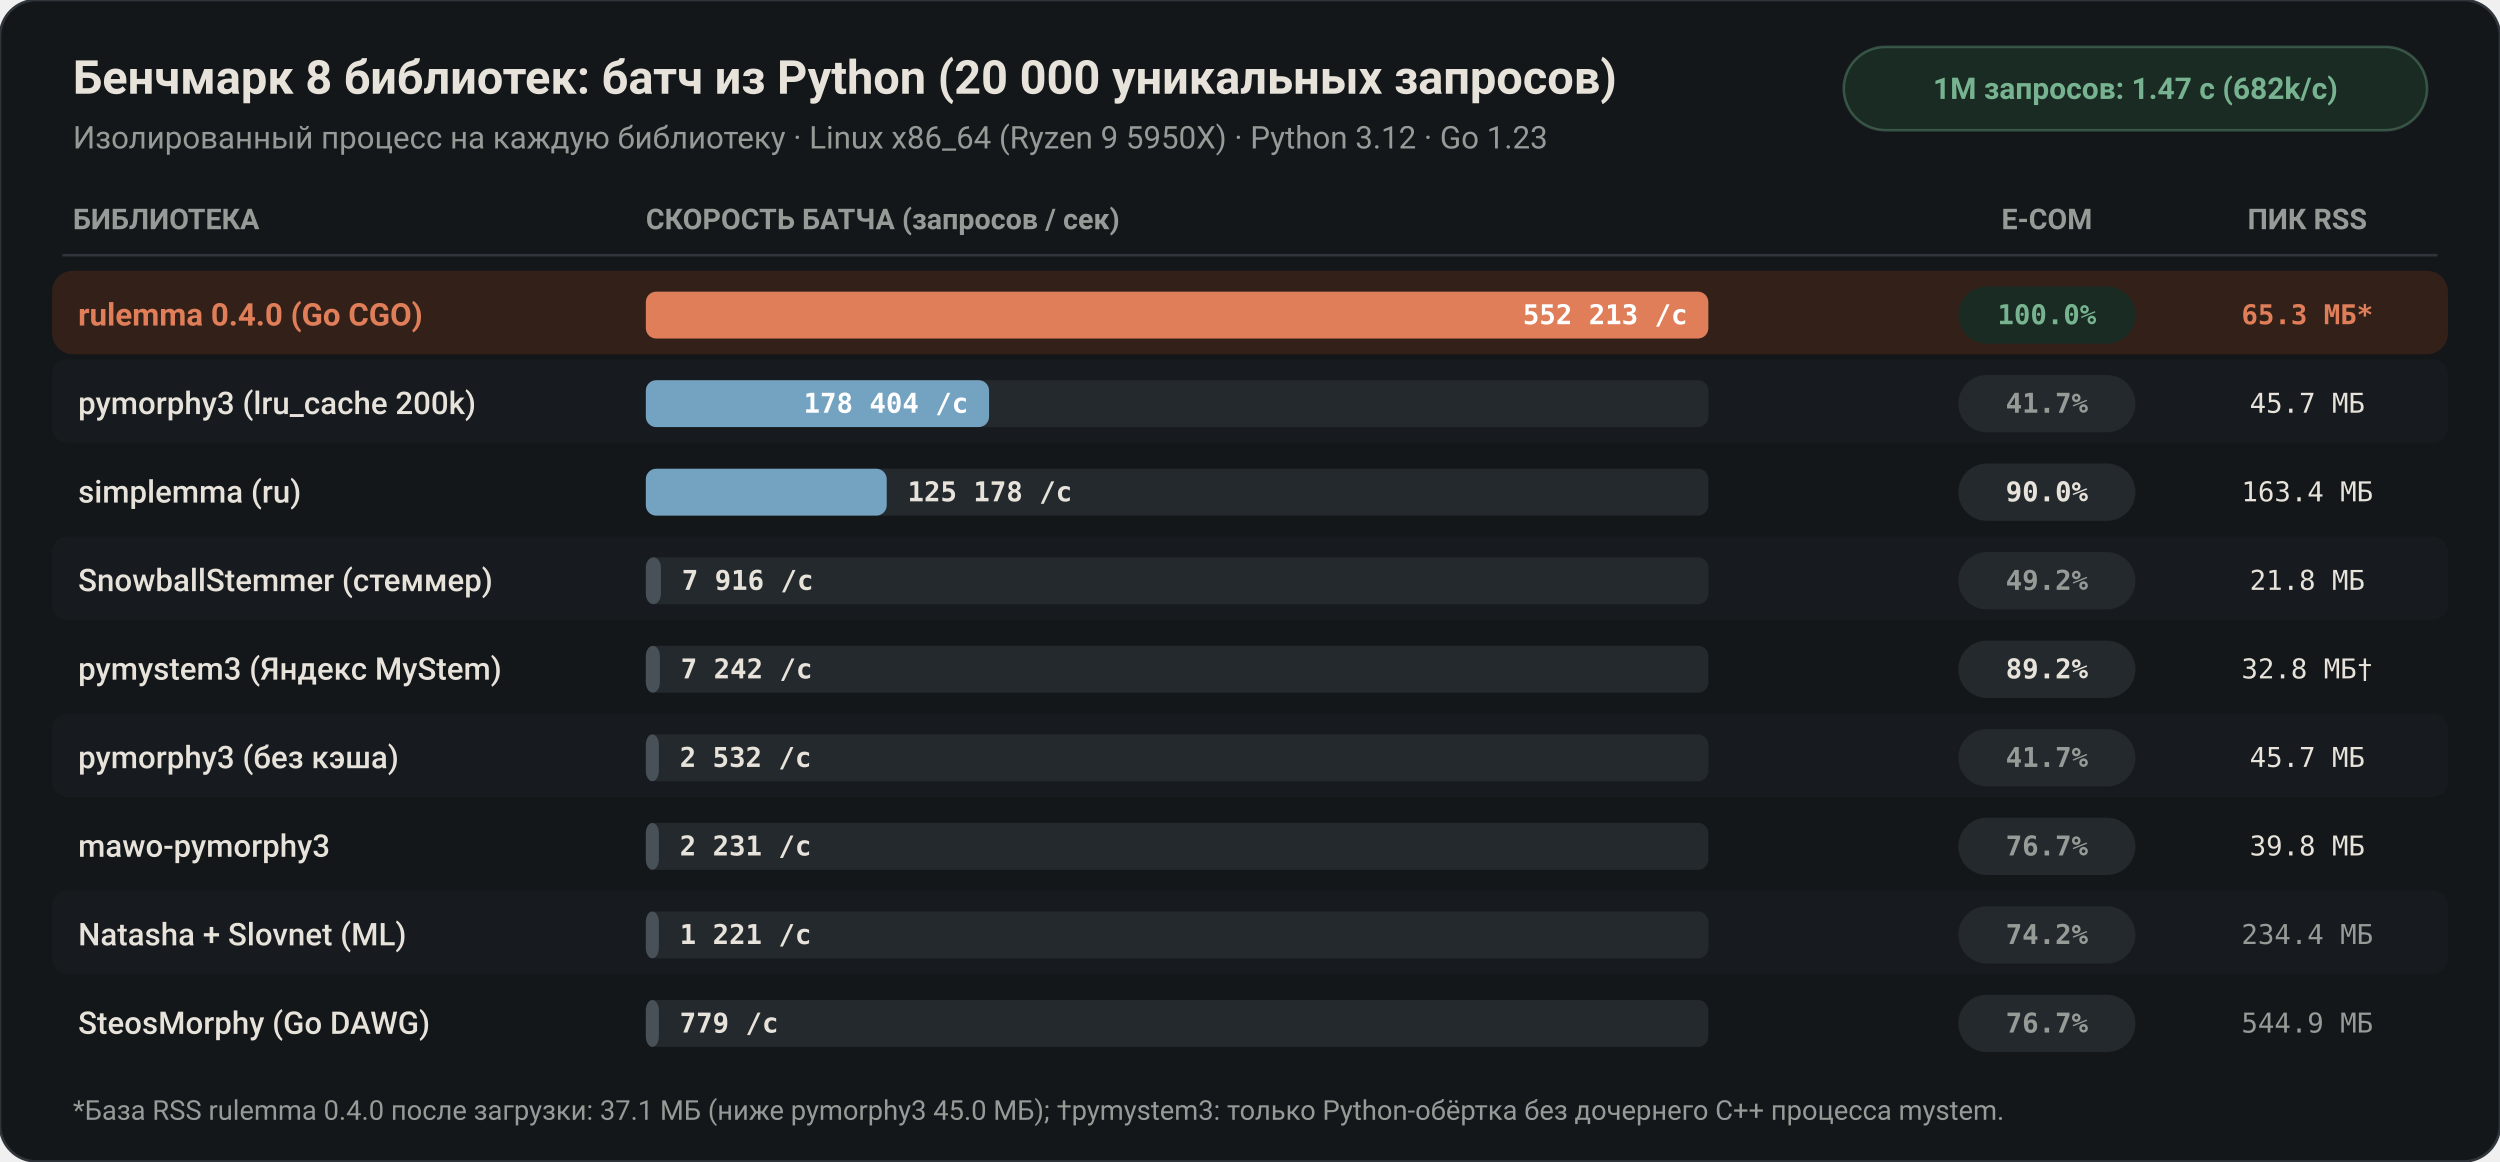
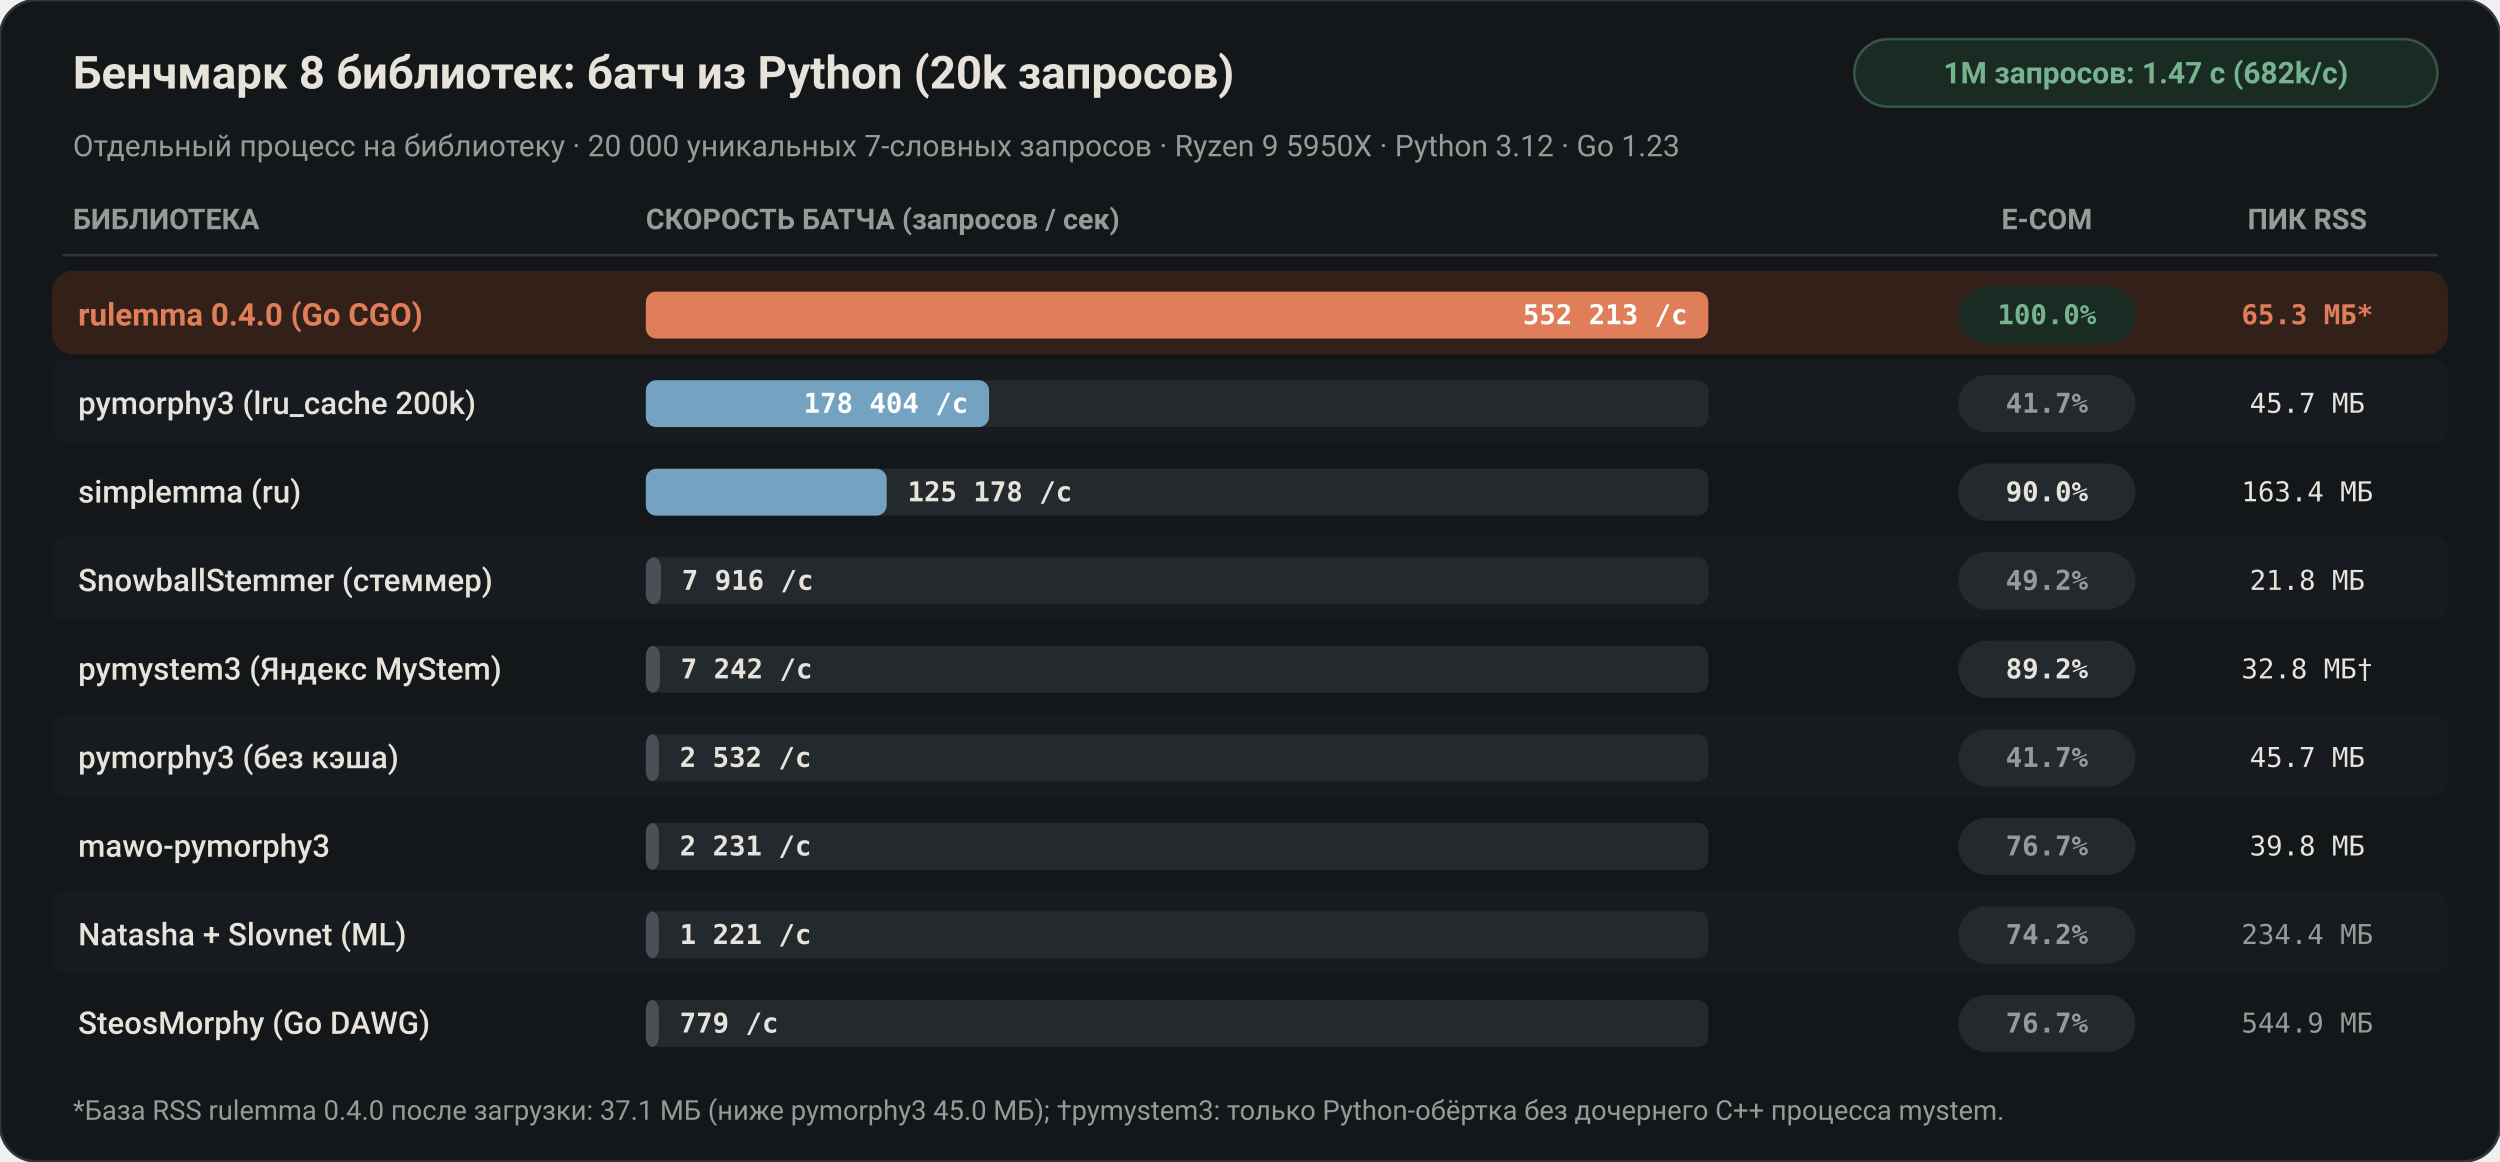
<svg xmlns="http://www.w3.org/2000/svg" viewBox="0 0 960 446" width="960" height="446" role="img" aria-label="Сравнение производительности и точности rulemma 0.4.0 с 7 библиотеками">
  <rect width="960" height="446" rx="14" fill="#14171A" stroke="#2F353B" stroke-width="1" />
-   <text x="28" y="36" font-family="-apple-system, BlinkMacSystemFont, 'Segoe UI', Roboto, Helvetica, Arial, sans-serif" font-size="18" font-weight="700" fill="#E7E3DA">Бенчмарк 8 библиотек: батч из Python (20 000 уникальных запросов)</text>
-   <text x="28" y="57" font-family="-apple-system, BlinkMacSystemFont, 'Segoe UI', Roboto, Helvetica, Arial, sans-serif" font-size="12" fill="#969B97">Изолированный процесс на каждую библиотеку · Linux x86_64 (Ryzen 9 5950X) · Python 3.12 · Go 1.23</text>
-   <rect x="708" y="18" width="224" height="32" rx="16" fill="#192B22" stroke="#77B390" stroke-opacity="0.35" />
-   <text x="820" y="38" text-anchor="middle" font-family="-apple-system, BlinkMacSystemFont, 'Segoe UI', Roboto, Helvetica, Arial, sans-serif" font-size="11.5" font-weight="700" fill="#77B390">1M запросов: 1.47 с (682k/с)</text>
+   <text x="28" y="34" font-family="-apple-system, BlinkMacSystemFont, 'Segoe UI', Roboto, Helvetica, Arial, sans-serif" font-size="17.5" font-weight="700" fill="#E7E3DA">Бенчмарк 8 библиотек: батч из Python (20k запросов)</text>
+   <text x="28" y="60" font-family="-apple-system, BlinkMacSystemFont, 'Segoe UI', Roboto, Helvetica, Arial, sans-serif" font-size="11.5" fill="#969B97">Отдельный процесс на библиотеку · 20 000 уникальных 7-словных запросов · Ryzen 9 5950X · Python 3.12 · Go 1.23</text>
+   <rect data-pill="1" x="712" y="15" width="224" height="26" rx="13" fill="#192B22" stroke="#77B390" stroke-opacity="0.35" />
+   <text x="824" y="32" text-anchor="middle" font-family="-apple-system, BlinkMacSystemFont, 'Segoe UI', Roboto, Helvetica, Arial, sans-serif" font-size="11.5" font-weight="700" fill="#77B390">1M запросов: 1.47 с (682k/с)</text>
  <text x="28" y="88" font-family="-apple-system, BlinkMacSystemFont, 'Segoe UI', Roboto, Helvetica, Arial, sans-serif" font-size="11" font-weight="700" fill="#969B97">БИБЛИОТЕКА</text>
  <text x="248" y="88" font-family="-apple-system, BlinkMacSystemFont, 'Segoe UI', Roboto, Helvetica, Arial, sans-serif" font-size="11" font-weight="700" fill="#969B97">СКОРОСТЬ БАТЧА (запросов / сек)</text>
  <text x="786" y="88" text-anchor="middle" font-family="-apple-system, BlinkMacSystemFont, 'Segoe UI', Roboto, Helvetica, Arial, sans-serif" font-size="11" font-weight="700" fill="#969B97">E-COM</text>
  <text x="886" y="88" text-anchor="middle" font-family="-apple-system, BlinkMacSystemFont, 'Segoe UI', Roboto, Helvetica, Arial, sans-serif" font-size="11" font-weight="700" fill="#969B97">ПИК RSS</text>
  <line x1="24" y1="98" x2="936" y2="98" stroke="#2F353B" stroke-width="1" />
  <rect x="20" y="104" width="920" height="32" rx="8" fill="#332119" />
  <text x="30" y="125" font-family="-apple-system, BlinkMacSystemFont, 'Segoe UI', Roboto, Helvetica, Arial, sans-serif" font-size="12" font-weight="700" fill="#DF7E58">rulemma 0.4.0 (Go CGO)</text>
  <rect x="248" y="112" width="408" height="18" rx="4" fill="#24292E" />
  <rect x="248" y="112" width="408.0" height="18" rx="4" fill="#DF7E58" />
  <text x="648.0" y="124.5" text-anchor="end" font-family="ui-monospace, SFMono-Regular, 'SF Mono', Menlo, Consolas, monospace" font-size="10.5" font-weight="700" fill="#FFFFFF">552 213 /с</text>
  <rect x="752" y="110" width="68" height="22" rx="11" fill="#192B22" />
  <text x="786" y="124.5" text-anchor="middle" font-family="ui-monospace, SFMono-Regular, 'SF Mono', Menlo, Consolas, monospace" font-size="10.5" font-weight="700" fill="#77B390">100.0%</text>
  <text x="886" y="124.5" text-anchor="middle" font-family="ui-monospace, SFMono-Regular, 'SF Mono', Menlo, Consolas, monospace" font-size="10.5" font-weight="700" fill="#DF7E58">65.3 МБ*</text>
  <rect x="20" y="138" width="920" height="32" rx="6" fill="#1B1F23" fill-opacity="0.55" />
  <text x="30" y="159" font-family="-apple-system, BlinkMacSystemFont, 'Segoe UI', Roboto, Helvetica, Arial, sans-serif" font-size="12" font-weight="500" fill="#E7E3DA">pymorphy3 (lru_cache 200k)</text>
  <rect x="248" y="146" width="408" height="18" rx="4" fill="#24292E" />
  <rect x="248" y="146" width="131.8" height="18" rx="4" fill="#74A3C2" />
  <text x="371.8" y="158.5" text-anchor="end" font-family="ui-monospace, SFMono-Regular, 'SF Mono', Menlo, Consolas, monospace" font-size="10.5" font-weight="700" fill="#FFFFFF">178 404 /с</text>
  <rect x="752" y="144" width="68" height="22" rx="11" fill="#24292E" />
  <text x="786" y="158.5" text-anchor="middle" font-family="ui-monospace, SFMono-Regular, 'SF Mono', Menlo, Consolas, monospace" font-size="10.5" font-weight="700" fill="#969B97">41.7%</text>
  <text x="886" y="158.5" text-anchor="middle" font-family="ui-monospace, SFMono-Regular, 'SF Mono', Menlo, Consolas, monospace" font-size="10.5" font-weight="500" fill="#E7E3DA">45.7 МБ</text>
  <text x="30" y="193" font-family="-apple-system, BlinkMacSystemFont, 'Segoe UI', Roboto, Helvetica, Arial, sans-serif" font-size="12" font-weight="500" fill="#E7E3DA">simplemma (ru)</text>
  <rect x="248" y="180" width="408" height="18" rx="4" fill="#24292E" />
  <rect x="248" y="180" width="92.5" height="18" rx="4" fill="#74A3C2" />
  <text x="348.5" y="192.5" text-anchor="start" font-family="ui-monospace, SFMono-Regular, 'SF Mono', Menlo, Consolas, monospace" font-size="10.5" font-weight="600" fill="#E7E3DA">125 178 /с</text>
  <rect x="752" y="178" width="68" height="22" rx="11" fill="#24292E" />
  <text x="786" y="192.5" text-anchor="middle" font-family="ui-monospace, SFMono-Regular, 'SF Mono', Menlo, Consolas, monospace" font-size="10.5" font-weight="700" fill="#E7E3DA">90.0%</text>
  <text x="886" y="192.5" text-anchor="middle" font-family="ui-monospace, SFMono-Regular, 'SF Mono', Menlo, Consolas, monospace" font-size="10.5" font-weight="500" fill="#E7E3DA">163.4 МБ</text>
  <rect x="20" y="206" width="920" height="32" rx="6" fill="#1B1F23" fill-opacity="0.55" />
  <text x="30" y="227" font-family="-apple-system, BlinkMacSystemFont, 'Segoe UI', Roboto, Helvetica, Arial, sans-serif" font-size="12" font-weight="500" fill="#E7E3DA">SnowballStemmer (стеммер)</text>
  <rect x="248" y="214" width="408" height="18" rx="4" fill="#24292E" />
  <rect x="248" y="214" width="5.8" height="18" rx="4" fill="#485058" />
  <text x="261.8" y="226.5" text-anchor="start" font-family="ui-monospace, SFMono-Regular, 'SF Mono', Menlo, Consolas, monospace" font-size="10.5" font-weight="600" fill="#E7E3DA">7 916 /с</text>
  <rect x="752" y="212" width="68" height="22" rx="11" fill="#24292E" />
  <text x="786" y="226.5" text-anchor="middle" font-family="ui-monospace, SFMono-Regular, 'SF Mono', Menlo, Consolas, monospace" font-size="10.5" font-weight="700" fill="#969B97">49.2%</text>
  <text x="886" y="226.5" text-anchor="middle" font-family="ui-monospace, SFMono-Regular, 'SF Mono', Menlo, Consolas, monospace" font-size="10.5" font-weight="500" fill="#E7E3DA">21.8 МБ</text>
  <text x="30" y="261" font-family="-apple-system, BlinkMacSystemFont, 'Segoe UI', Roboto, Helvetica, Arial, sans-serif" font-size="12" font-weight="500" fill="#E7E3DA">pymystem3 (Яндекс MyStem)</text>
  <rect x="248" y="248" width="408" height="18" rx="4" fill="#24292E" />
  <rect x="248" y="248" width="5.4" height="18" rx="4" fill="#485058" />
  <text x="261.4" y="260.5" text-anchor="start" font-family="ui-monospace, SFMono-Regular, 'SF Mono', Menlo, Consolas, monospace" font-size="10.5" font-weight="600" fill="#E7E3DA">7 242 /с</text>
  <rect x="752" y="246" width="68" height="22" rx="11" fill="#24292E" />
  <text x="786" y="260.5" text-anchor="middle" font-family="ui-monospace, SFMono-Regular, 'SF Mono', Menlo, Consolas, monospace" font-size="10.5" font-weight="700" fill="#E7E3DA">89.2%</text>
  <text x="886" y="260.5" text-anchor="middle" font-family="ui-monospace, SFMono-Regular, 'SF Mono', Menlo, Consolas, monospace" font-size="10.5" font-weight="500" fill="#E7E3DA">32.8 МБ†</text>
  <rect x="20" y="274" width="920" height="32" rx="6" fill="#1B1F23" fill-opacity="0.55" />
  <text x="30" y="295" font-family="-apple-system, BlinkMacSystemFont, 'Segoe UI', Roboto, Helvetica, Arial, sans-serif" font-size="12" font-weight="500" fill="#E7E3DA">pymorphy3 (без кэша)</text>
  <rect x="248" y="282" width="408" height="18" rx="4" fill="#24292E" />
  <rect x="248" y="282" width="5.0" height="18" rx="4" fill="#485058" />
  <text x="261.0" y="294.5" text-anchor="start" font-family="ui-monospace, SFMono-Regular, 'SF Mono', Menlo, Consolas, monospace" font-size="10.5" font-weight="600" fill="#E7E3DA">2 532 /с</text>
  <rect x="752" y="280" width="68" height="22" rx="11" fill="#24292E" />
  <text x="786" y="294.5" text-anchor="middle" font-family="ui-monospace, SFMono-Regular, 'SF Mono', Menlo, Consolas, monospace" font-size="10.5" font-weight="700" fill="#969B97">41.7%</text>
  <text x="886" y="294.5" text-anchor="middle" font-family="ui-monospace, SFMono-Regular, 'SF Mono', Menlo, Consolas, monospace" font-size="10.5" font-weight="500" fill="#E7E3DA">45.7 МБ</text>
  <text x="30" y="329" font-family="-apple-system, BlinkMacSystemFont, 'Segoe UI', Roboto, Helvetica, Arial, sans-serif" font-size="12" font-weight="500" fill="#E7E3DA">mawo-pymorphy3</text>
  <rect x="248" y="316" width="408" height="18" rx="4" fill="#24292E" />
  <rect x="248" y="316" width="5.0" height="18" rx="4" fill="#485058" />
  <text x="261.0" y="328.5" text-anchor="start" font-family="ui-monospace, SFMono-Regular, 'SF Mono', Menlo, Consolas, monospace" font-size="10.5" font-weight="600" fill="#E7E3DA">2 231 /с</text>
  <rect x="752" y="314" width="68" height="22" rx="11" fill="#24292E" />
  <text x="786" y="328.5" text-anchor="middle" font-family="ui-monospace, SFMono-Regular, 'SF Mono', Menlo, Consolas, monospace" font-size="10.5" font-weight="700" fill="#969B97">76.7%</text>
  <text x="886" y="328.5" text-anchor="middle" font-family="ui-monospace, SFMono-Regular, 'SF Mono', Menlo, Consolas, monospace" font-size="10.5" font-weight="500" fill="#E7E3DA">39.8 МБ</text>
  <rect x="20" y="342" width="920" height="32" rx="6" fill="#1B1F23" fill-opacity="0.55" />
  <text x="30" y="363" font-family="-apple-system, BlinkMacSystemFont, 'Segoe UI', Roboto, Helvetica, Arial, sans-serif" font-size="12" font-weight="500" fill="#E7E3DA">Natasha + Slovnet (ML)</text>
  <rect x="248" y="350" width="408" height="18" rx="4" fill="#24292E" />
  <rect x="248" y="350" width="5.0" height="18" rx="4" fill="#485058" />
  <text x="261.0" y="362.5" text-anchor="start" font-family="ui-monospace, SFMono-Regular, 'SF Mono', Menlo, Consolas, monospace" font-size="10.5" font-weight="600" fill="#E7E3DA">1 221 /с</text>
  <rect x="752" y="348" width="68" height="22" rx="11" fill="#24292E" />
  <text x="786" y="362.5" text-anchor="middle" font-family="ui-monospace, SFMono-Regular, 'SF Mono', Menlo, Consolas, monospace" font-size="10.5" font-weight="700" fill="#969B97">74.2%</text>
  <text x="886" y="362.5" text-anchor="middle" font-family="ui-monospace, SFMono-Regular, 'SF Mono', Menlo, Consolas, monospace" font-size="10.5" font-weight="500" fill="#969B97">234.4 МБ</text>
  <text x="30" y="397" font-family="-apple-system, BlinkMacSystemFont, 'Segoe UI', Roboto, Helvetica, Arial, sans-serif" font-size="12" font-weight="500" fill="#E7E3DA">SteosMorphy (Go DAWG)</text>
  <rect x="248" y="384" width="408" height="18" rx="4" fill="#24292E" />
  <rect x="248" y="384" width="5.0" height="18" rx="4" fill="#485058" />
  <text x="261.0" y="396.5" text-anchor="start" font-family="ui-monospace, SFMono-Regular, 'SF Mono', Menlo, Consolas, monospace" font-size="10.5" font-weight="600" fill="#E7E3DA">779 /с</text>
  <rect x="752" y="382" width="68" height="22" rx="11" fill="#24292E" />
  <text x="786" y="396.5" text-anchor="middle" font-family="ui-monospace, SFMono-Regular, 'SF Mono', Menlo, Consolas, monospace" font-size="10.5" font-weight="700" fill="#969B97">76.7%</text>
  <text x="886" y="396.5" text-anchor="middle" font-family="ui-monospace, SFMono-Regular, 'SF Mono', Menlo, Consolas, monospace" font-size="10.5" font-weight="500" fill="#969B97">544.9 МБ</text>
  <text x="28" y="430" font-family="-apple-system, BlinkMacSystemFont, 'Segoe UI', Roboto, Helvetica, Arial, sans-serif" font-size="10.5" fill="#969B97">*База RSS rulemma 0.4.0 после загрузки: 37.1 МБ (ниже pymorphy3 45.0 МБ); †pymystem3: только Python-обёртка без дочернего C++ процесса mystem.</text>
</svg>
